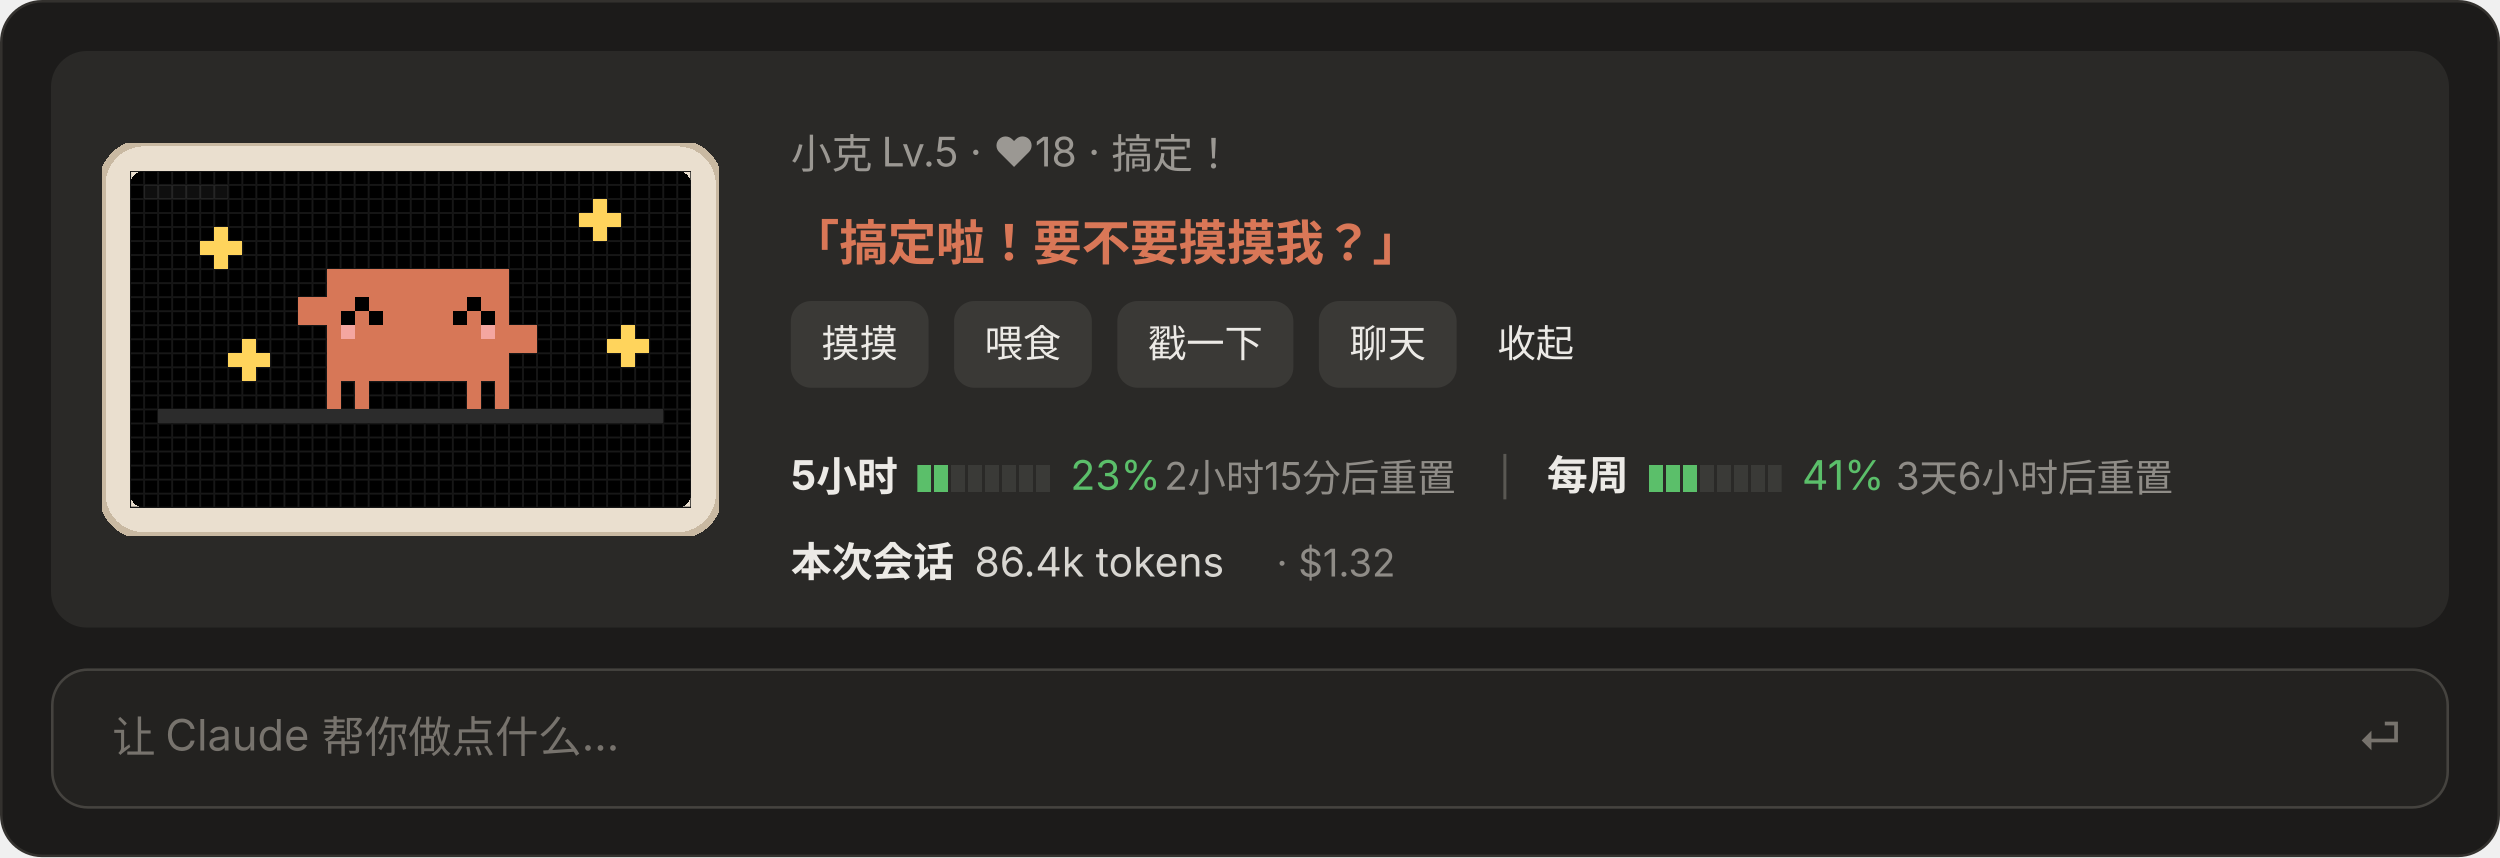
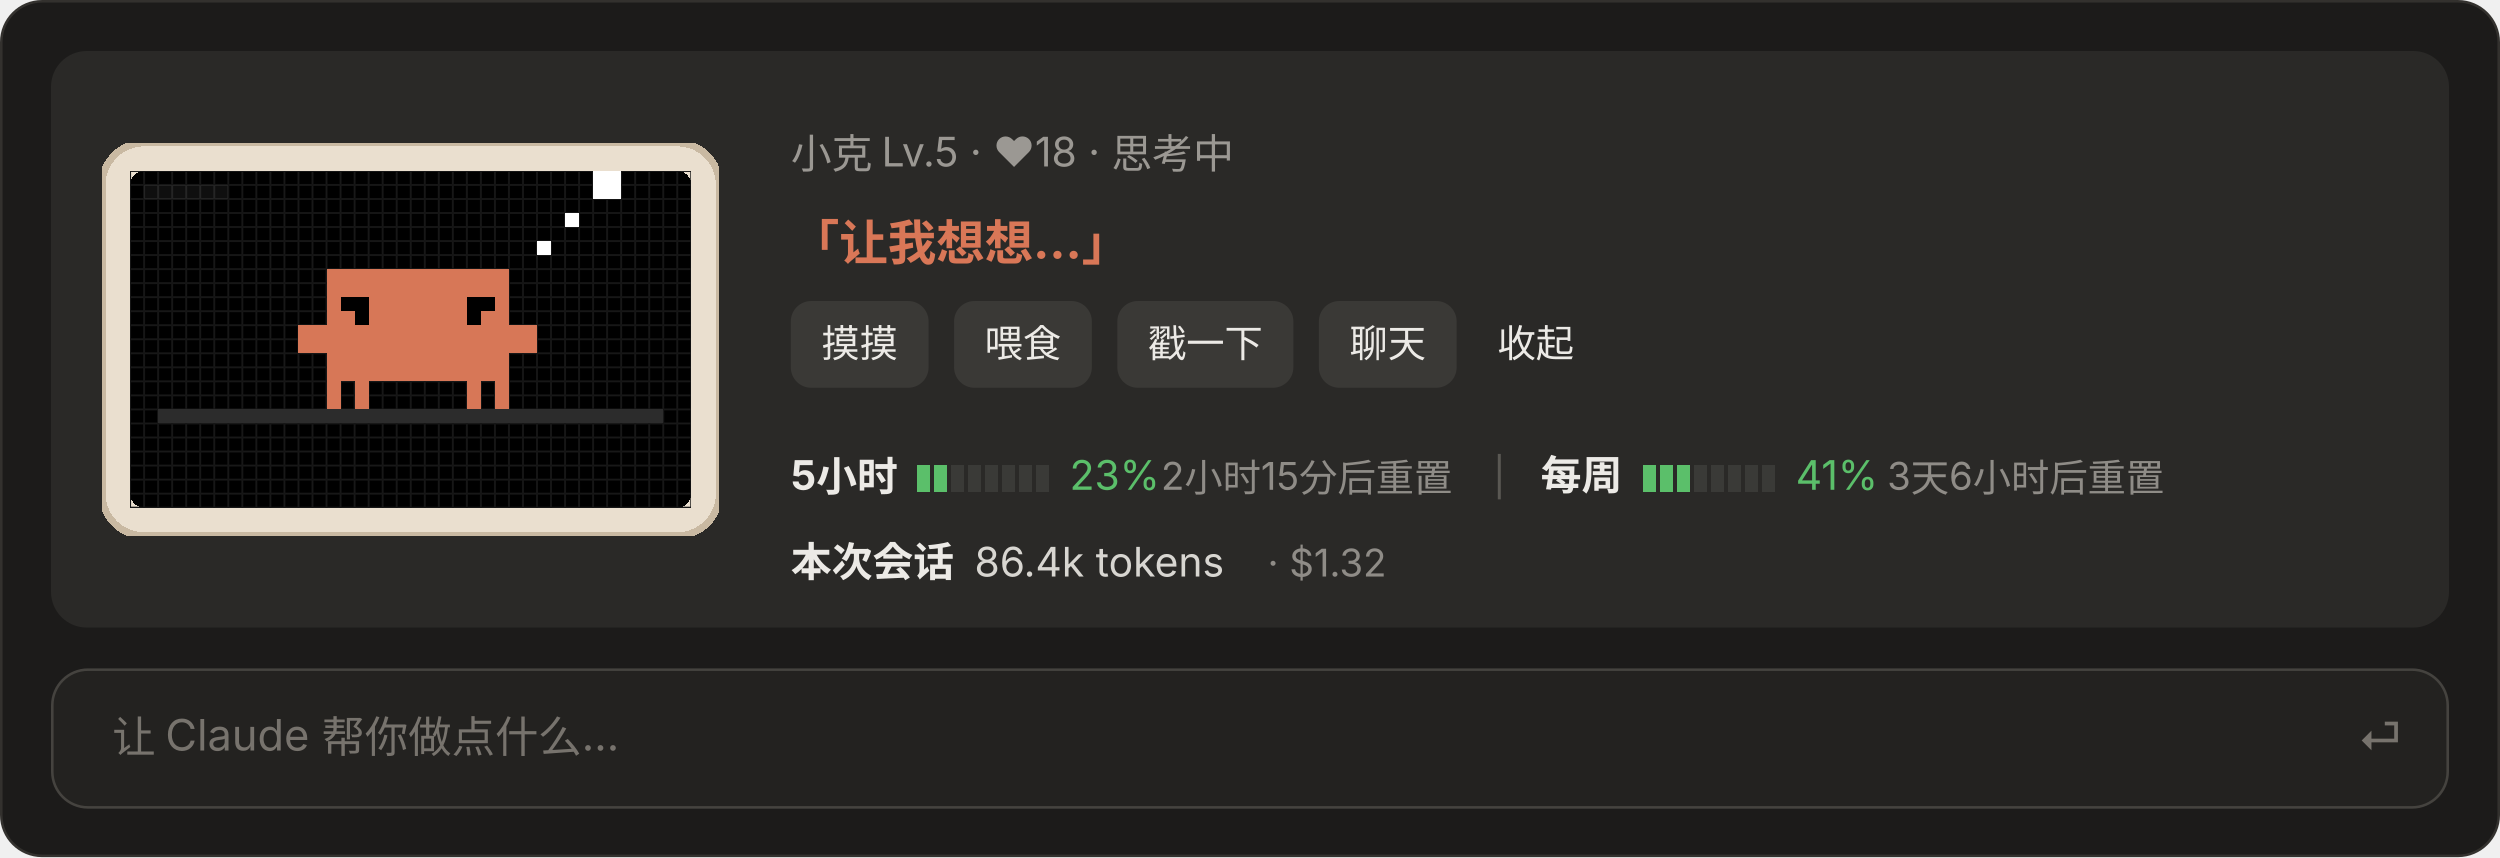
<svg xmlns="http://www.w3.org/2000/svg" viewBox="0 0 980 336" width="980" height="336" font-family="-apple-system, BlinkMacSystemFont, 'PingFang SC', 'Hiragino Sans GB', 'Microsoft YaHei', 'Noto Sans SC', sans-serif">
  <rect x="0.5" y="0.5" width="979" height="335" rx="16" fill="#1C1B1A" stroke="#33312E" />
  <rect x="20" y="20" width="940" height="226" rx="14" fill="#2A2927" />
-   <svg viewBox="0 0 44 28" x="40" y="56" width="242" height="154" shape-rendering="crispEdges">
-     <defs>
-       <pattern id="grid" width="1" height="1" patternUnits="userSpaceOnUse">
-         <rect width="1" height="1" fill="none" stroke="#151515" stroke-width="0.1" />
-       </pattern>
-     </defs>
-     <rect x="0" y="0" width="44" height="28" rx="3" fill="#EADFCF" stroke="#C9B9A2" stroke-width="0.5" />
-     <rect x="2" y="2" width="40" height="24" rx="1" fill="#000000" />
-     <rect x="2" y="2" width="40" height="24" fill="url(#grid)" />
-     <rect x="4" y="19" width="36" height="1" fill="#2C2C2C" />
-     <g>
-       <rect x="16" y="9" width="13" height="1" fill="#D77757" />
-       <rect x="16" y="10" width="13" height="1" fill="#D77757" />
-       <rect x="16" y="11" width="13" height="1" fill="#D77757" />
-       <rect x="16" y="12" width="13" height="1" fill="#D77757" />
-       <rect x="16" y="13" width="13" height="1" fill="#D77757" />
-       <rect x="16" y="14" width="13" height="1" fill="#D77757" />
-       <rect x="16" y="15" width="13" height="1" fill="#D77757" />
-       <rect x="16" y="16" width="13" height="1" fill="#D77757" />
-       <rect x="16" y="17" width="1" height="1" fill="#D77757" />
-       <rect x="18" y="17" width="1" height="1" fill="#D77757" />
-       <rect x="26" y="17" width="1" height="1" fill="#D77757" />
-       <rect x="28" y="17" width="1" height="1" fill="#D77757" />
-       <rect x="16" y="18" width="1" height="1" fill="#D77757" />
-       <rect x="18" y="18" width="1" height="1" fill="#D77757" />
-       <rect x="26" y="18" width="1" height="1" fill="#D77757" />
-       <rect x="28" y="18" width="1" height="1" fill="#D77757" />
-       <g>
-         <rect x="14" y="11" width="2" height="2" fill="#D77757" />
-         <animate attributeName="opacity" values="1;0" dur="0.4s" calcMode="discrete" repeatCount="indefinite" />
-       </g>
-       <g opacity="0">
+   <g opacity="1">
+     <animate attributeName="opacity" values="1;0" keyTimes="0;0.167" dur="14.4s" calcMode="discrete" repeatCount="indefinite" />
+     <svg viewBox="0 0 44 28" x="40" y="56" width="242" height="154" shape-rendering="crispEdges">
+       <defs>
+         <pattern id="grid" width="1" height="1" patternUnits="userSpaceOnUse">
+           <rect width="1" height="1" fill="none" stroke="#151515" stroke-width="0.1" />
+         </pattern>
+       </defs>
+       <rect x="0" y="0" width="44" height="28" rx="3" fill="#EADFCF" stroke="#C9B9A2" stroke-width="0.5" />
+       <rect x="2" y="2" width="40" height="24" rx="1" fill="#000000" />
+       <rect x="2" y="2" width="40" height="24" fill="url(#grid)" />
+       <rect x="4" y="19" width="36" height="1" fill="#2C2C2C" />
+       <g>
+         <rect x="16" y="9" width="13" height="1" fill="#D77757" />
+         <rect x="16" y="10" width="13" height="1" fill="#D77757" />
+         <rect x="16" y="11" width="13" height="1" fill="#D77757" />
+         <rect x="16" y="12" width="13" height="1" fill="#D77757" />
+         <rect x="16" y="13" width="13" height="1" fill="#D77757" />
+         <rect x="16" y="14" width="13" height="1" fill="#D77757" />
+         <rect x="16" y="15" width="13" height="1" fill="#D77757" />
+         <rect x="16" y="16" width="13" height="1" fill="#D77757" />
+         <rect x="16" y="17" width="1" height="1" fill="#D77757" />
+         <rect x="18" y="17" width="1" height="1" fill="#D77757" />
+         <rect x="26" y="17" width="1" height="1" fill="#D77757" />
+         <rect x="28" y="17" width="1" height="1" fill="#D77757" />
+         <rect x="16" y="18" width="1" height="1" fill="#D77757" />
+         <rect x="18" y="18" width="1" height="1" fill="#D77757" />
+         <rect x="26" y="18" width="1" height="1" fill="#D77757" />
+         <rect x="28" y="18" width="1" height="1" fill="#D77757" />
        <rect x="14" y="13" width="2" height="2" fill="#D77757" />
-         <animate attributeName="opacity" values="0;1" dur="0.4s" calcMode="discrete" repeatCount="indefinite" />
-       </g>
-       <g>
        <rect x="29" y="13" width="2" height="2" fill="#D77757" />
-         <animate attributeName="opacity" values="1;0" dur="0.4s" calcMode="discrete" repeatCount="indefinite" />
-       </g>
-       <g opacity="0">
-         <rect x="29" y="11" width="2" height="2" fill="#D77757" />
-         <animate attributeName="opacity" values="0;1" dur="0.4s" calcMode="discrete" repeatCount="indefinite" />
-       </g>
-       <rect x="17" y="13" width="1" height="1" fill="#F4A6A0" />
-       <rect x="27" y="13" width="1" height="1" fill="#F4A6A0" />
-       <rect x="17" y="12" width="1" height="1" fill="#000000" />
-       <rect x="18" y="11" width="1" height="1" fill="#000000" />
-       <rect x="19" y="12" width="1" height="1" fill="#000000" />
-       <rect x="25" y="12" width="1" height="1" fill="#000000" />
-       <rect x="26" y="11" width="1" height="1" fill="#000000" />
-       <rect x="27" y="12" width="1" height="1" fill="#000000" />
-       <animateTransform attributeName="transform" type="translate" values="0 0;0 -2;0 -3;0 -2;0 0" dur="0.8s" begin="0s" calcMode="discrete" repeatCount="indefinite" />
-     </g>
-     <g>
-       <rect x="8" y="6" width="1" height="1" fill="#FFD45C" />
-       <rect x="7" y="7" width="3" height="1" fill="#FFD45C" />
-       <rect x="8" y="8" width="1" height="1" fill="#FFD45C" />
-       <animate attributeName="opacity" values="1;0.15" dur="0.6s" begin="0s" calcMode="discrete" repeatCount="indefinite" />
-     </g>
-     <g>
-       <rect x="35" y="4" width="1" height="1" fill="#FFD45C" />
-       <rect x="34" y="5" width="3" height="1" fill="#FFD45C" />
-       <rect x="35" y="6" width="1" height="1" fill="#FFD45C" />
-       <animate attributeName="opacity" values="1;0.15" dur="0.6s" begin="0.3s" calcMode="discrete" repeatCount="indefinite" />
-     </g>
-     <g>
-       <rect x="10" y="14" width="1" height="1" fill="#FFD45C" />
-       <rect x="9" y="15" width="3" height="1" fill="#FFD45C" />
-       <rect x="10" y="16" width="1" height="1" fill="#FFD45C" />
-       <animate attributeName="opacity" values="1;0.15" dur="0.6s" begin="0.15s" calcMode="discrete" repeatCount="indefinite" />
-     </g>
-     <g>
-       <rect x="37" y="13" width="1" height="1" fill="#FFD45C" />
-       <rect x="36" y="14" width="3" height="1" fill="#FFD45C" />
-       <rect x="37" y="15" width="1" height="1" fill="#FFD45C" />
-       <animate attributeName="opacity" values="1;0.15" dur="0.6s" begin="0.45s" calcMode="discrete" repeatCount="indefinite" />
-     </g>
-     <rect x="3" y="3" width="6" height="1" fill="#FFFFFF" opacity="0.06" />
-   </svg>
-   <text x="310" y="66" font-size="16" fill="#9B9893">小克 Lv.5 · ♥18 · 搞定！</text>
-   <text x="310" y="102" font-size="19" fill="#D97757" font-weight="700">「搞定啦！要不要摸摸我？」</text>
+         <rect x="18" y="12" width="1" height="1" fill="#000000" />
+         <rect x="26" y="12" width="1" height="1" fill="#000000" />
+         <rect x="17" y="11" width="2" height="1" fill="#000000" />
+         <rect x="26" y="11" width="2" height="1" fill="#000000" />
+         <animateTransform attributeName="transform" type="translate" values="0 0;0 -1" dur="1s" begin="0s" calcMode="discrete" repeatCount="indefinite" />
+       </g>
+       <rect x="31" y="7" width="1" height="1" fill="#FFFFFF">
+         <animate attributeName="opacity" values="1;0.15" dur="1.2s" begin="0s" calcMode="discrete" repeatCount="indefinite" />
+       </rect>
+       <rect x="33" y="5" width="1" height="1" fill="#FFFFFF">
+         <animate attributeName="opacity" values="1;0.15" dur="1.2s" begin="0.3s" calcMode="discrete" repeatCount="indefinite" />
+       </rect>
+       <rect x="35" y="2" width="2" height="2" fill="#FFFFFF">
+         <animate attributeName="opacity" values="1;0.15" dur="1.2s" begin="0.6s" calcMode="discrete" repeatCount="indefinite" />
+       </rect>
+       <rect x="3" y="3" width="6" height="1" fill="#FFFFFF" opacity="0.06" />
+     </svg>
+     <text x="310" y="66" font-size="16" fill="#9B9893">小克 Lv.5 · ♥18 · 思考中</text>
+     <text x="310" y="102" font-size="19" fill="#D97757" font-weight="700">「让我想想…」</text>
+   </g>
+   <g opacity="0">
+     <animate attributeName="opacity" values="0;1;0" keyTimes="0;0.167;0.333" dur="14.4s" calcMode="discrete" repeatCount="indefinite" />
+     <svg viewBox="0 0 44 28" x="40" y="56" width="242" height="154" shape-rendering="crispEdges">
+       <defs>
+         <pattern id="grid" width="1" height="1" patternUnits="userSpaceOnUse">
+           <rect width="1" height="1" fill="none" stroke="#151515" stroke-width="0.1" />
+         </pattern>
+       </defs>
+       <rect x="0" y="0" width="44" height="28" rx="3" fill="#EADFCF" stroke="#C9B9A2" stroke-width="0.5" />
+       <rect x="2" y="2" width="40" height="24" rx="1" fill="#000000" />
+       <rect x="2" y="2" width="40" height="24" fill="url(#grid)" />
+       <rect x="4" y="19" width="36" height="1" fill="#2C2C2C" />
+       <g>
+         <rect x="16" y="9" width="13" height="1" fill="#D77757" />
+         <rect x="16" y="10" width="13" height="1" fill="#D77757" />
+         <rect x="16" y="11" width="13" height="1" fill="#D77757" />
+         <rect x="16" y="12" width="13" height="1" fill="#D77757" />
+         <rect x="16" y="13" width="13" height="1" fill="#D77757" />
+         <rect x="16" y="14" width="13" height="1" fill="#D77757" />
+         <rect x="16" y="15" width="13" height="1" fill="#D77757" />
+         <rect x="16" y="16" width="13" height="1" fill="#D77757" />
+         <rect x="16" y="17" width="1" height="1" fill="#D77757" />
+         <rect x="18" y="17" width="1" height="1" fill="#D77757" />
+         <rect x="26" y="17" width="1" height="1" fill="#D77757" />
+         <rect x="28" y="17" width="1" height="1" fill="#D77757" />
+         <rect x="16" y="18" width="1" height="1" fill="#D77757" />
+         <rect x="18" y="18" width="1" height="1" fill="#D77757" />
+         <rect x="26" y="18" width="1" height="1" fill="#D77757" />
+         <rect x="28" y="18" width="1" height="1" fill="#D77757" />
+         <g>
+           <rect x="14" y="13" width="2" height="2" fill="#D77757" />
+           <animate attributeName="opacity" values="1;0" dur="0.3s" calcMode="discrete" repeatCount="indefinite" />
+         </g>
+         <g opacity="0">
+           <rect x="14" y="14" width="2" height="2" fill="#D77757" />
+           <animate attributeName="opacity" values="0;1" dur="0.3s" calcMode="discrete" repeatCount="indefinite" />
+         </g>
+         <g>
+           <rect x="29" y="14" width="2" height="2" fill="#D77757" />
+           <animate attributeName="opacity" values="1;0" dur="0.3s" calcMode="discrete" repeatCount="indefinite" />
+         </g>
+         <g opacity="0">
+           <rect x="29" y="13" width="2" height="2" fill="#D77757" />
+           <animate attributeName="opacity" values="0;1" dur="0.3s" calcMode="discrete" repeatCount="indefinite" />
+         </g>
+         <rect x="19" y="11" width="1" height="2" fill="#000000" />
+         <rect x="27" y="11" width="1" height="2" fill="#000000" />
+         <animateTransform attributeName="transform" type="translate" values="0 0;0 -1" dur="0.5s" begin="0s" calcMode="discrete" repeatCount="indefinite" />
+       </g>
+       <rect x="32" y="12" width="7" height="5" fill="#3B403D" />
+       <rect x="33" y="13" width="5" height="3" fill="#0E1511" />
+       <rect x="33" y="13" width="1" height="1" fill="#7CFF9B">
+         <animate attributeName="width" values="1;2;3;4" dur="1.6s" calcMode="discrete" repeatCount="indefinite" />
+       </rect>
+       <rect x="33" y="15" width="1" height="1" fill="#7CFF9B">
+         <animate attributeName="opacity" values="1;0.15" dur="0.6s" begin="0s" calcMode="discrete" repeatCount="indefinite" />
+       </rect>
+       <rect x="31" y="18" width="9" height="1" fill="#8A8F8C" />
+       <rect x="3" y="3" width="6" height="1" fill="#FFFFFF" opacity="0.06" />
+     </svg>
+     <text x="310" y="66" font-size="16" fill="#9B9893">小克 Lv.5 · ♥18 · 敲命令</text>
+     <text x="310" y="102" font-size="19" fill="#D97757" font-weight="700">「噼里啪啦敲命令」</text>
+   </g>
+   <g opacity="0">
+     <animate attributeName="opacity" values="0;1;0" keyTimes="0;0.333;0.5" dur="14.4s" calcMode="discrete" repeatCount="indefinite" />
+     <svg viewBox="0 0 44 28" x="40" y="56" width="242" height="154" shape-rendering="crispEdges">
+       <defs>
+         <pattern id="grid" width="1" height="1" patternUnits="userSpaceOnUse">
+           <rect width="1" height="1" fill="none" stroke="#151515" stroke-width="0.1" />
+         </pattern>
+       </defs>
+       <rect x="0" y="0" width="44" height="28" rx="3" fill="#EADFCF" stroke="#C9B9A2" stroke-width="0.5" />
+       <rect x="2" y="2" width="40" height="24" rx="1" fill="#000000" />
+       <rect x="2" y="2" width="40" height="24" fill="url(#grid)" />
+       <rect x="4" y="19" width="36" height="1" fill="#2C2C2C" />
+       <g>
+         <rect x="16" y="9" width="13" height="1" fill="#D77757" />
+         <rect x="16" y="10" width="13" height="1" fill="#D77757" />
+         <rect x="16" y="11" width="13" height="1" fill="#D77757" />
+         <rect x="16" y="12" width="13" height="1" fill="#D77757" />
+         <rect x="16" y="13" width="13" height="1" fill="#D77757" />
+         <rect x="16" y="14" width="13" height="1" fill="#D77757" />
+         <rect x="16" y="15" width="13" height="1" fill="#D77757" />
+         <rect x="16" y="16" width="13" height="1" fill="#D77757" />
+         <rect x="16" y="17" width="1" height="1" fill="#D77757" />
+         <rect x="18" y="17" width="1" height="1" fill="#D77757" />
+         <rect x="26" y="17" width="1" height="1" fill="#D77757" />
+         <rect x="28" y="17" width="1" height="1" fill="#D77757" />
+         <rect x="16" y="18" width="1" height="1" fill="#D77757" />
+         <rect x="18" y="18" width="1" height="1" fill="#D77757" />
+         <rect x="26" y="18" width="1" height="1" fill="#D77757" />
+         <rect x="28" y="18" width="1" height="1" fill="#D77757" />
+         <rect x="14" y="13" width="2" height="2" fill="#D77757" />
+         <rect x="29" y="13" width="2" height="2" fill="#D77757" />
+         <rect x="18" y="12" width="1" height="1" fill="#000000" />
+         <rect x="26" y="12" width="1" height="1" fill="#000000" />
+         <rect x="17" y="11" width="2" height="1" fill="#000000" />
+         <rect x="26" y="11" width="2" height="1" fill="#000000" />
+         <rect x="18" y="13" width="4" height="3" fill="#F4EEDC" />
+         <rect x="22" y="13" width="1" height="3" fill="#B9AE95" />
+         <rect x="23" y="13" width="4" height="3" fill="#F4EEDC" />
+         <rect x="19" y="14" width="2" height="1" fill="#B9AE95" />
+         <rect x="24" y="14" width="2" height="1" fill="#B9AE95" />
+         <rect x="23" y="13" width="4" height="3" fill="#FFFFFF" opacity="0.9">
+           <animate attributeName="x" values="23;22;18;23" dur="2.4s" calcMode="discrete" repeatCount="indefinite" />
+           <animate attributeName="width" values="4;1;4;0" dur="2.4s" calcMode="discrete" repeatCount="indefinite" />
+         </rect>
+         <animateTransform attributeName="transform" type="translate" values="0 0;0 -1" dur="2s" begin="0s" calcMode="discrete" repeatCount="indefinite" />
+       </g>
+       <rect x="3" y="3" width="6" height="1" fill="#FFFFFF" opacity="0.06" />
+     </svg>
+     <text x="310" y="66" font-size="16" fill="#9B9893">小克 Lv.5 · ♥18 · 翻资料</text>
+     <text x="310" y="102" font-size="19" fill="#D97757" font-weight="700">「翻翻资料…」</text>
+   </g>
+   <g opacity="0">
+     <animate attributeName="opacity" values="0;1;0" keyTimes="0;0.5;0.667" dur="14.4s" calcMode="discrete" repeatCount="indefinite" />
+     <svg viewBox="0 0 44 28" x="40" y="56" width="242" height="154" shape-rendering="crispEdges">
+       <defs>
+         <pattern id="grid" width="1" height="1" patternUnits="userSpaceOnUse">
+           <rect width="1" height="1" fill="none" stroke="#151515" stroke-width="0.1" />
+         </pattern>
+       </defs>
+       <rect x="0" y="0" width="44" height="28" rx="3" fill="#EADFCF" stroke="#C9B9A2" stroke-width="0.5" />
+       <rect x="2" y="2" width="40" height="24" rx="1" fill="#000000" />
+       <rect x="2" y="2" width="40" height="24" fill="url(#grid)" />
+       <rect x="4" y="19" width="36" height="1" fill="#2C2C2C" />
+       <g>
+         <rect x="16" y="9" width="13" height="1" fill="#D77757" />
+         <rect x="16" y="10" width="13" height="1" fill="#D77757" />
+         <rect x="16" y="11" width="13" height="1" fill="#D77757" />
+         <rect x="16" y="12" width="13" height="1" fill="#D77757" />
+         <rect x="16" y="13" width="13" height="1" fill="#D77757" />
+         <rect x="16" y="14" width="13" height="1" fill="#D77757" />
+         <rect x="16" y="15" width="13" height="1" fill="#D77757" />
+         <rect x="16" y="16" width="13" height="1" fill="#D77757" />
+         <rect x="16" y="17" width="1" height="1" fill="#D77757" />
+         <rect x="18" y="17" width="1" height="1" fill="#D77757" />
+         <rect x="26" y="17" width="1" height="1" fill="#D77757" />
+         <rect x="28" y="17" width="1" height="1" fill="#D77757" />
+         <rect x="16" y="18" width="1" height="1" fill="#D77757" />
+         <rect x="18" y="18" width="1" height="1" fill="#D77757" />
+         <rect x="26" y="18" width="1" height="1" fill="#D77757" />
+         <rect x="28" y="18" width="1" height="1" fill="#D77757" />
+         <g>
+           <rect x="14" y="13" width="2" height="2" fill="#D77757" />
+           <animate attributeName="opacity" values="1;0" dur="0.3s" calcMode="discrete" repeatCount="indefinite" />
+         </g>
+         <g opacity="0">
+           <rect x="14" y="14" width="2" height="2" fill="#D77757" />
+           <animate attributeName="opacity" values="0;1" dur="0.3s" calcMode="discrete" repeatCount="indefinite" />
+         </g>
+         <g>
+           <rect x="29" y="14" width="2" height="2" fill="#D77757" />
+           <animate attributeName="opacity" values="1;0" dur="0.3s" calcMode="discrete" repeatCount="indefinite" />
+         </g>
+         <g opacity="0">
+           <rect x="29" y="13" width="2" height="2" fill="#D77757" />
+           <animate attributeName="opacity" values="0;1" dur="0.3s" calcMode="discrete" repeatCount="indefinite" />
+         </g>
+         <rect x="19" y="11" width="1" height="2" fill="#000000" />
+         <rect x="27" y="11" width="1" height="2" fill="#000000" />
+         <animateTransform attributeName="transform" type="translate" values="0 0;0 -1" dur="0.5s" begin="0s" calcMode="discrete" repeatCount="indefinite" />
+       </g>
+       <rect x="32" y="13" width="7" height="6" fill="#F4EEDC" />
+       <rect x="33" y="14" width="5" height="1" fill="#B9AE95" />
+       <rect x="33" y="16" width="5" height="1" fill="#B9AE95" />
+       <rect x="33" y="18" width="0" height="1" fill="#B9AE95">
+         <animate attributeName="width" values="0;1;2;3;4;5" dur="2.4s" calcMode="discrete" repeatCount="indefinite" />
+       </rect>
+       <g>
+         <rect x="33" y="10" width="1" height="1" fill="#FF7FA8" />
+         <rect x="33" y="11" width="1" height="3" fill="#FFD45C" />
+         <rect x="33" y="14" width="1" height="1" fill="#C98B4A" />
+         <rect x="33" y="15" width="1" height="1" fill="#000000" />
+         <animateTransform attributeName="transform" type="translate" values="0 0;1 0;2 0;3 0;4 0;3 1;2 1;1 1" dur="1.6s" begin="0s" calcMode="discrete" repeatCount="indefinite" />
+       </g>
+       <rect x="3" y="3" width="6" height="1" fill="#FFFFFF" opacity="0.06" />
+     </svg>
+     <text x="310" y="66" font-size="16" fill="#9B9893">小克 Lv.5 · ♥18 · 改代码</text>
+     <text x="310" y="102" font-size="19" fill="#D97757" font-weight="700">「改改改…」</text>
+   </g>
+   <g opacity="0">
+     <animate attributeName="opacity" values="0;1;0" keyTimes="0;0.667;0.833" dur="14.4s" calcMode="discrete" repeatCount="indefinite" />
+     <svg viewBox="0 0 44 28" x="40" y="56" width="242" height="154" shape-rendering="crispEdges">
+       <defs>
+         <pattern id="grid" width="1" height="1" patternUnits="userSpaceOnUse">
+           <rect width="1" height="1" fill="none" stroke="#151515" stroke-width="0.1" />
+         </pattern>
+       </defs>
+       <rect x="0" y="0" width="44" height="28" rx="3" fill="#EADFCF" stroke="#C9B9A2" stroke-width="0.5" />
+       <rect x="2" y="2" width="40" height="24" rx="1" fill="#000000" />
+       <rect x="2" y="2" width="40" height="24" fill="url(#grid)" />
+       <rect x="4" y="19" width="36" height="1" fill="#2C2C2C" />
+       <g>
+         <rect x="16" y="9" width="13" height="1" fill="#D77757" />
+         <rect x="16" y="10" width="13" height="1" fill="#D77757" />
+         <rect x="16" y="11" width="13" height="1" fill="#D77757" />
+         <rect x="16" y="12" width="13" height="1" fill="#D77757" />
+         <rect x="16" y="13" width="13" height="1" fill="#D77757" />
+         <rect x="16" y="14" width="13" height="1" fill="#D77757" />
+         <rect x="16" y="15" width="13" height="1" fill="#D77757" />
+         <rect x="16" y="16" width="13" height="1" fill="#D77757" />
+         <rect x="16" y="17" width="1" height="1" fill="#D77757" />
+         <rect x="18" y="17" width="1" height="1" fill="#D77757" />
+         <rect x="26" y="17" width="1" height="1" fill="#D77757" />
+         <rect x="28" y="17" width="1" height="1" fill="#D77757" />
+         <rect x="16" y="18" width="1" height="1" fill="#D77757" />
+         <rect x="18" y="18" width="1" height="1" fill="#D77757" />
+         <rect x="26" y="18" width="1" height="1" fill="#D77757" />
+         <rect x="28" y="18" width="1" height="1" fill="#D77757" />
+         <g>
+           <rect x="14" y="11" width="2" height="2" fill="#D77757" />
+           <animate attributeName="opacity" values="1;0" dur="0.4s" calcMode="discrete" repeatCount="indefinite" />
+         </g>
+         <g opacity="0">
+           <rect x="14" y="13" width="2" height="2" fill="#D77757" />
+           <animate attributeName="opacity" values="0;1" dur="0.4s" calcMode="discrete" repeatCount="indefinite" />
+         </g>
+         <g>
+           <rect x="29" y="13" width="2" height="2" fill="#D77757" />
+           <animate attributeName="opacity" values="1;0" dur="0.4s" calcMode="discrete" repeatCount="indefinite" />
+         </g>
+         <g opacity="0">
+           <rect x="29" y="11" width="2" height="2" fill="#D77757" />
+           <animate attributeName="opacity" values="0;1" dur="0.4s" calcMode="discrete" repeatCount="indefinite" />
+         </g>
+         <rect x="17" y="13" width="1" height="1" fill="#F4A6A0" />
+         <rect x="27" y="13" width="1" height="1" fill="#F4A6A0" />
+         <rect x="17" y="12" width="1" height="1" fill="#000000" />
+         <rect x="18" y="11" width="1" height="1" fill="#000000" />
+         <rect x="19" y="12" width="1" height="1" fill="#000000" />
+         <rect x="25" y="12" width="1" height="1" fill="#000000" />
+         <rect x="26" y="11" width="1" height="1" fill="#000000" />
+         <rect x="27" y="12" width="1" height="1" fill="#000000" />
+         <animateTransform attributeName="transform" type="translate" values="0 0;0 -2;0 -3;0 -2;0 0" dur="0.8s" begin="0s" calcMode="discrete" repeatCount="indefinite" />
+       </g>
+       <g>
+         <rect x="8" y="6" width="1" height="1" fill="#FFD45C" />
+         <rect x="7" y="7" width="3" height="1" fill="#FFD45C" />
+         <rect x="8" y="8" width="1" height="1" fill="#FFD45C" />
+         <animate attributeName="opacity" values="1;0.15" dur="0.6s" begin="0s" calcMode="discrete" repeatCount="indefinite" />
+       </g>
+       <g>
+         <rect x="35" y="4" width="1" height="1" fill="#FFD45C" />
+         <rect x="34" y="5" width="3" height="1" fill="#FFD45C" />
+         <rect x="35" y="6" width="1" height="1" fill="#FFD45C" />
+         <animate attributeName="opacity" values="1;0.15" dur="0.6s" begin="0.3s" calcMode="discrete" repeatCount="indefinite" />
+       </g>
+       <g>
+         <rect x="10" y="14" width="1" height="1" fill="#FFD45C" />
+         <rect x="9" y="15" width="3" height="1" fill="#FFD45C" />
+         <rect x="10" y="16" width="1" height="1" fill="#FFD45C" />
+         <animate attributeName="opacity" values="1;0.15" dur="0.6s" begin="0.15s" calcMode="discrete" repeatCount="indefinite" />
+       </g>
+       <g>
+         <rect x="37" y="13" width="1" height="1" fill="#FFD45C" />
+         <rect x="36" y="14" width="3" height="1" fill="#FFD45C" />
+         <rect x="37" y="15" width="1" height="1" fill="#FFD45C" />
+         <animate attributeName="opacity" values="1;0.15" dur="0.6s" begin="0.45s" calcMode="discrete" repeatCount="indefinite" />
+       </g>
+       <rect x="3" y="3" width="6" height="1" fill="#FFFFFF" opacity="0.06" />
+     </svg>
+     <text x="310" y="66" font-size="16" fill="#9B9893">小克 Lv.5 · ♥18 · 搞定！</text>
+     <text x="310" y="102" font-size="19" fill="#D97757" font-weight="700">「搞定啦！要不要摸摸我？」</text>
+   </g>
+   <g opacity="0">
+     <animate attributeName="opacity" values="0;1" keyTimes="0;0.833" dur="14.4s" calcMode="discrete" repeatCount="indefinite" />
+     <svg viewBox="0 0 44 28" x="40" y="56" width="242" height="154" shape-rendering="crispEdges">
+       <defs>
+         <pattern id="grid" width="1" height="1" patternUnits="userSpaceOnUse">
+           <rect width="1" height="1" fill="none" stroke="#151515" stroke-width="0.1" />
+         </pattern>
+       </defs>
+       <rect x="0" y="0" width="44" height="28" rx="3" fill="#EADFCF" stroke="#C9B9A2" stroke-width="0.5" />
+       <rect x="2" y="2" width="40" height="24" rx="1" fill="#000000" />
+       <rect x="2" y="2" width="40" height="24" fill="url(#grid)" />
+       <rect x="4" y="19" width="36" height="1" fill="#2C2C2C" />
+       <g>
+         <rect x="16" y="9" width="13" height="1" fill="#D77757" />
+         <rect x="16" y="10" width="13" height="1" fill="#D77757" />
+         <rect x="16" y="11" width="13" height="1" fill="#D77757" />
+         <rect x="16" y="12" width="13" height="1" fill="#D77757" />
+         <rect x="16" y="13" width="13" height="1" fill="#D77757" />
+         <rect x="16" y="14" width="13" height="1" fill="#D77757" />
+         <rect x="16" y="15" width="13" height="1" fill="#D77757" />
+         <rect x="16" y="16" width="13" height="1" fill="#D77757" />
+         <rect x="16" y="17" width="1" height="1" fill="#D77757" />
+         <rect x="18" y="17" width="1" height="1" fill="#D77757" />
+         <rect x="26" y="17" width="1" height="1" fill="#D77757" />
+         <rect x="28" y="17" width="1" height="1" fill="#D77757" />
+         <rect x="16" y="18" width="1" height="1" fill="#D77757" />
+         <rect x="18" y="18" width="1" height="1" fill="#D77757" />
+         <rect x="26" y="18" width="1" height="1" fill="#D77757" />
+         <rect x="28" y="18" width="1" height="1" fill="#D77757" />
+         <g>
+           <rect x="14" y="11" width="2" height="2" fill="#D77757" />
+           <animate attributeName="opacity" values="1;0" dur="0.4s" calcMode="discrete" repeatCount="indefinite" />
+         </g>
+         <g opacity="0">
+           <rect x="14" y="13" width="2" height="2" fill="#D77757" />
+           <animate attributeName="opacity" values="0;1" dur="0.4s" calcMode="discrete" repeatCount="indefinite" />
+         </g>
+         <g>
+           <rect x="29" y="13" width="2" height="2" fill="#D77757" />
+           <animate attributeName="opacity" values="1;0" dur="0.4s" calcMode="discrete" repeatCount="indefinite" />
+         </g>
+         <g opacity="0">
+           <rect x="29" y="11" width="2" height="2" fill="#D77757" />
+           <animate attributeName="opacity" values="0;1" dur="0.4s" calcMode="discrete" repeatCount="indefinite" />
+         </g>
+         <rect x="17" y="13" width="1" height="1" fill="#F4A6A0" />
+         <rect x="27" y="13" width="1" height="1" fill="#F4A6A0" />
+         <rect x="17" y="10" width="1" height="1" fill="#FF7FA8" />
+         <rect x="19" y="10" width="1" height="1" fill="#FF7FA8" />
+         <rect x="17" y="11" width="3" height="1" fill="#FF7FA8" />
+         <rect x="18" y="12" width="1" height="1" fill="#FF7FA8" />
+         <rect x="25" y="10" width="1" height="1" fill="#FF7FA8" />
+         <rect x="27" y="10" width="1" height="1" fill="#FF7FA8" />
+         <rect x="25" y="11" width="3" height="1" fill="#FF7FA8" />
+         <rect x="26" y="12" width="1" height="1" fill="#FF7FA8" />
+         <animateTransform attributeName="transform" type="translate" values="0 0;0 -1" dur="0.6s" begin="0s" calcMode="discrete" repeatCount="indefinite" />
+       </g>
+       <g transform="translate(8 8)">
+         <g opacity="0">
+           <rect x="1" y="0" width="1" height="1" fill="#FF7FA8" />
+           <rect x="3" y="0" width="1" height="1" fill="#FF7FA8" />
+           <rect x="0" y="1" width="5" height="1" fill="#FF7FA8" />
+           <rect x="1" y="2" width="3" height="1" fill="#FF7FA8" />
+           <rect x="2" y="3" width="1" height="1" fill="#FF7FA8" />
+           <animateTransform attributeName="transform" type="translate" values="0 0;0 -1;0 -2;0 -3;0 -4;0 -5" dur="1.8s" begin="0s" calcMode="discrete" repeatCount="indefinite" />
+           <animate attributeName="opacity" values="1;1;1;0.6;0.3;0" dur="1.8s" begin="0s" calcMode="discrete" repeatCount="indefinite" />
+         </g>
+       </g>
+       <g transform="translate(32 7)">
+         <g opacity="0">
+           <rect x="1" y="0" width="1" height="1" fill="#FF7FA8" />
+           <rect x="3" y="0" width="1" height="1" fill="#FF7FA8" />
+           <rect x="0" y="1" width="5" height="1" fill="#FF7FA8" />
+           <rect x="1" y="2" width="3" height="1" fill="#FF7FA8" />
+           <rect x="2" y="3" width="1" height="1" fill="#FF7FA8" />
+           <animateTransform attributeName="transform" type="translate" values="0 0;0 -1;0 -2;0 -3;0 -4;0 -5" dur="1.8s" begin="0.9s" calcMode="discrete" repeatCount="indefinite" />
+           <animate attributeName="opacity" values="1;1;1;0.6;0.3;0" dur="1.8s" begin="0.9s" calcMode="discrete" repeatCount="indefinite" />
+         </g>
+       </g>
+       <rect x="3" y="3" width="6" height="1" fill="#FFFFFF" opacity="0.06" />
+     </svg>
+     <text x="310" y="66" font-size="16" fill="#9B9893">小克 Lv.5 · ♥18 · 被摸摸</text>
+     <text x="310" y="102" font-size="19" fill="#D97757" font-weight="700">「嘿嘿好舒服」</text>
+   </g>
  <rect x="310" y="118" width="54" height="34" rx="8" fill="#3A3936" />
  <text x="322" y="140" font-size="15" fill="#ECEAE6">摸摸</text>
  <rect x="374" y="118" width="54" height="34" rx="8" fill="#3A3936" />
  <text x="386" y="140" font-size="15" fill="#ECEAE6">喂食</text>
  <rect x="438" y="118" width="69" height="34" rx="8" fill="#3A3936" />
  <text x="450" y="140" font-size="15" fill="#ECEAE6">戳一下</text>
  <rect x="517" y="118" width="54" height="34" rx="8" fill="#3A3936" />
  <text x="529" y="140" font-size="15" fill="#ECEAE6">聊天</text>
  <text x="587" y="140" font-size="15" fill="#ECEAE6">收起</text>
  <text x="310" y="192" font-size="16" fill="#ECEAE6" font-weight="700">5小时</text>
-   <svg viewBox="0 0 39 8" x="359.6" y="182" width="52" height="11" shape-rendering="crispEdges">
+   <svg viewBox="0 0 39 8" x="359.28" y="182" width="52" height="11" shape-rendering="crispEdges">
    <rect x="0" y="0" width="4" height="8" fill="#5BBF6A" />
    <rect x="5" y="0" width="4" height="8" fill="#5BBF6A" />
    <rect x="10" y="0" width="4" height="8" fill="#3A3A37" />
    <rect x="15" y="0" width="4" height="8" fill="#3A3A37" />
    <rect x="20" y="0" width="4" height="8" fill="#3A3A37" />
    <rect x="25" y="0" width="4" height="8" fill="#3A3A37" />
    <rect x="30" y="0" width="4" height="8" fill="#3A3A37" />
    <rect x="35" y="0" width="4" height="8" fill="#3A3A37" />
  </svg>
-   <text x="419.6" y="192" font-size="16" fill="#5BBF6A">23%</text>
-   <text x="456.4" y="192" font-size="15" fill="#8F8C87">2小时15分后重置</text>
-   <text x="585.4" y="192" font-size="15" fill="#5A5853">│</text>
-   <text x="606.4" y="192" font-size="16" fill="#ECEAE6" font-weight="700">每周</text>
-   <svg viewBox="0 0 39 8" x="646.4" y="182" width="52" height="11" shape-rendering="crispEdges">
+   <text x="419.28" y="192" font-size="16" fill="#5BBF6A">23%</text>
+   <text x="455.12" y="192" font-size="15" fill="#8F8C87">2小时15分后重置</text>
+   <text x="583.22" y="192" font-size="15" fill="#5A5853">│</text>
+   <text x="603.92" y="192" font-size="16" fill="#ECEAE6" font-weight="700">每周</text>
+   <svg viewBox="0 0 39 8" x="643.92" y="182" width="52" height="11" shape-rendering="crispEdges">
    <rect x="0" y="0" width="4" height="8" fill="#5BBF6A" />
    <rect x="5" y="0" width="4" height="8" fill="#5BBF6A" />
    <rect x="10" y="0" width="4" height="8" fill="#5BBF6A" />
    <rect x="15" y="0" width="4" height="8" fill="#3A3A37" />
    <rect x="20" y="0" width="4" height="8" fill="#3A3A37" />
    <rect x="25" y="0" width="4" height="8" fill="#3A3A37" />
    <rect x="30" y="0" width="4" height="8" fill="#3A3A37" />
    <rect x="35" y="0" width="4" height="8" fill="#3A3A37" />
  </svg>
-   <text x="706.4" y="192" font-size="16" fill="#5BBF6A">41%</text>
-   <text x="743.2" y="192" font-size="15" fill="#8F8C87">3天6小时后重置</text>
+   <text x="703.92" y="192" font-size="16" fill="#5BBF6A">41%</text>
+   <text x="739.76" y="192" font-size="15" fill="#8F8C87">3天6小时后重置</text>
  <text x="310" y="226" font-size="16" fill="#ECEAE6" font-weight="700">本次会话</text>
  <text x="382" y="226" font-size="16" fill="#D8D6D1">86.4k tokens</text>
-   <text x="500.4" y="226" font-size="15" fill="#8F8C87">· $1.32</text>
+   <text x="496.88" y="226" font-size="15" fill="#8F8C87">· $1.32</text>
  <rect x="20.5" y="262.5" width="939" height="54" rx="14" fill="#232220" stroke="#45433F" />
  <text x="44" y="295" font-size="17" fill="#77736D">让 Claude 帮你做点什么…</text>
  <text x="924" y="296" font-size="18" fill="#77736D">⏎</text>
</svg>
